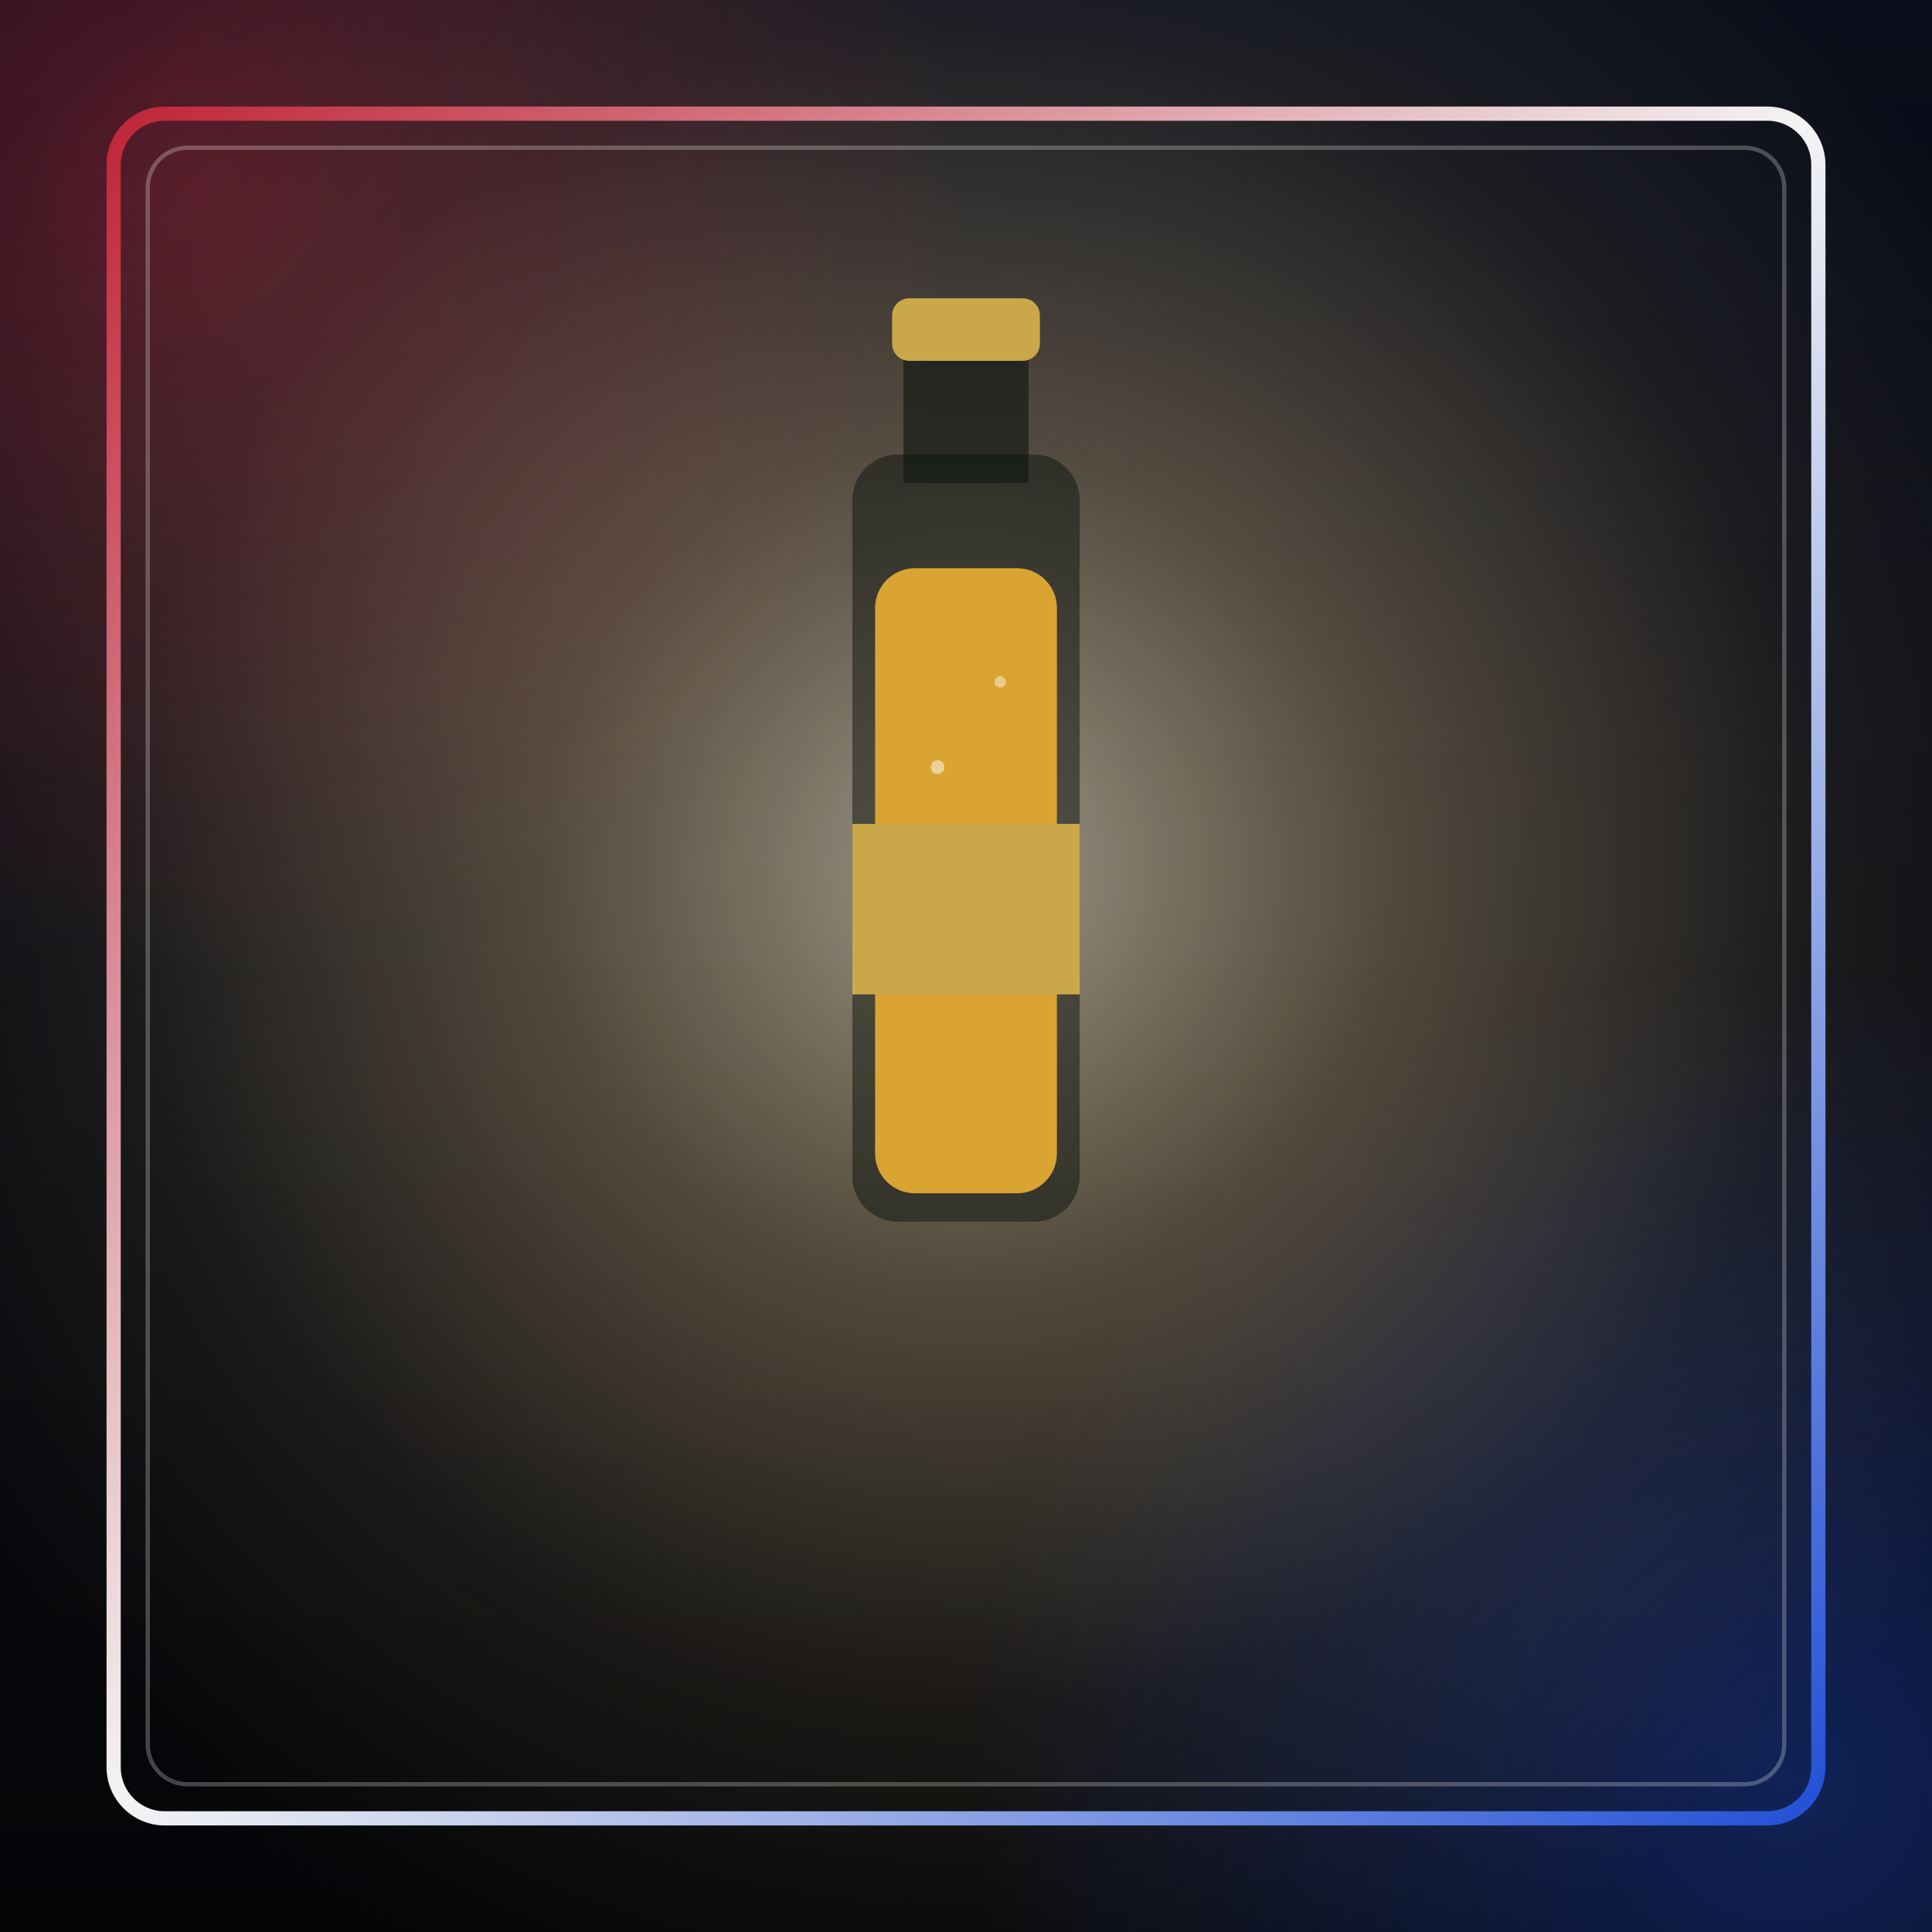
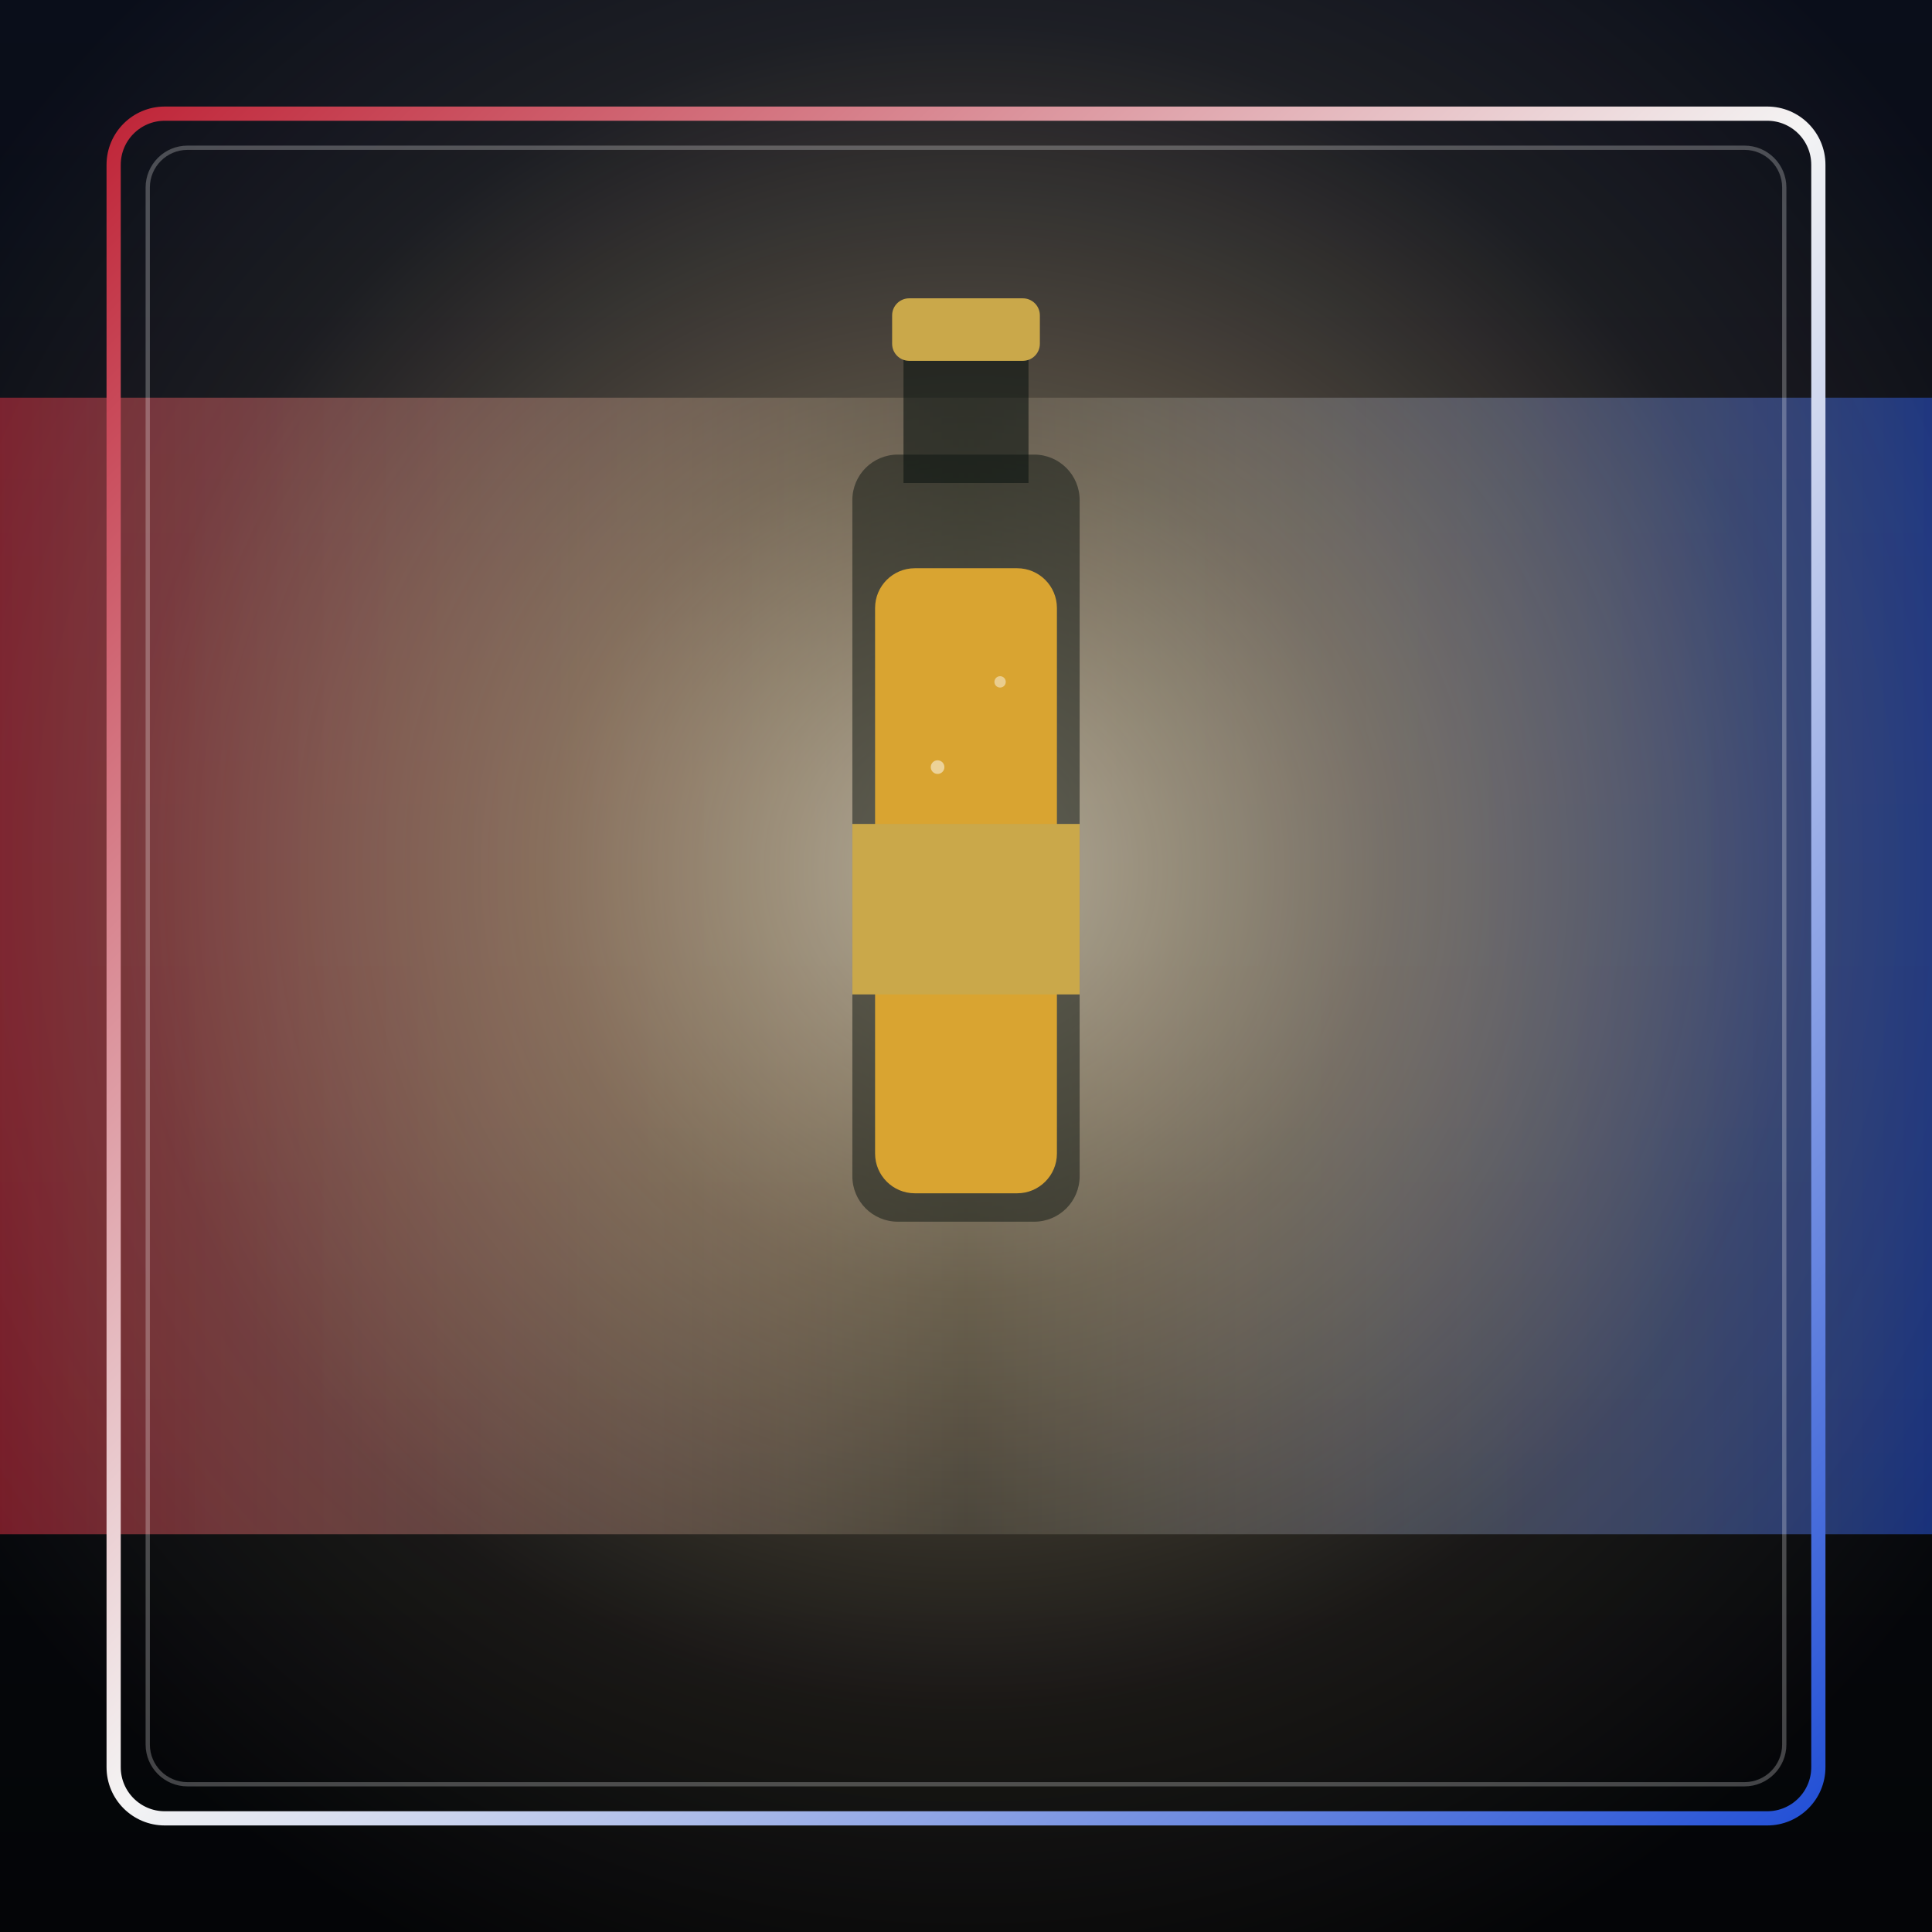
<svg xmlns="http://www.w3.org/2000/svg" width="100%" height="100%" viewBox="0 0 680 680" role="img">
  <defs>
    <linearGradient id="bgGrad" x1="0" y1="0" x2="0" y2="1">
      <stop offset="0" stop-color="#0a0e1a" />
      <stop offset="1" stop-color="#040507" />
    </linearGradient>
-     <radialGradient id="glowRed" cx="0.1" cy="0.1" r="0.4">
-       <stop offset="0" stop-color="#c0273a" stop-opacity="0.4" />
-       <stop offset="1" stop-color="#c0273a" stop-opacity="0" />
-     </radialGradient>
-     <radialGradient id="glowBlue" cx="0.92" cy="0.92" r="0.42">
-       <stop offset="0" stop-color="#2451d6" stop-opacity="0.38" />
-       <stop offset="1" stop-color="#2451d6" stop-opacity="0" />
-     </radialGradient>
+     <linearGradient id="patrioticBand" x1="0" y1="0" x2="1" y2="0">
+       <stop offset="0" stop-color="#c0273a" stop-opacity="0.6" />
+       <stop offset="0.5" stop-color="#fff4d6" stop-opacity="0.12" />
+       <stop offset="1" stop-color="#2451d6" stop-opacity="0.55" />
+     </linearGradient>
    <linearGradient id="frameGrad" x1="0" y1="0" x2="1" y2="1">
      <stop offset="0" stop-color="#c0273a" />
      <stop offset="0.5" stop-color="#f4f4f4" />
      <stop offset="1" stop-color="#2451d6" />
    </linearGradient>
    <radialGradient id="spot" cx="0.5" cy="0.45" r="0.62">
-       <stop offset="0" stop-color="#fff4d6" stop-opacity="0.6" />
-       <stop offset="0.35" stop-color="#ffdfa3" stop-opacity="0.3" />
+       <stop offset="0" stop-color="#fff4d6" stop-opacity="0.65" />
+       <stop offset="0.35" stop-color="#ffdfa3" stop-opacity="0.32" />
      <stop offset="0.7" stop-color="#ffdfa3" stop-opacity="0.08" />
      <stop offset="1" stop-color="#ffdfa3" stop-opacity="0" />
    </radialGradient>
  </defs>
  <rect x="0" y="0" width="680" height="680" fill="url(#bgGrad)" />
-   <rect x="0" y="0" width="680" height="680" fill="url(#glowRed)" />
-   <rect x="0" y="0" width="680" height="680" fill="url(#glowBlue)" />
+   <rect x="0" y="140" width="680" height="400" fill="url(#patrioticBand)" />
  <rect x="0" y="0" width="680" height="680" fill="url(#spot)" />
  <rect x="300" y="160" width="80" height="270" rx="16" fill="#0c1410" opacity="0.5" />
  <rect x="308" y="200" width="64" height="220" rx="14" fill="#d9a431" />
  <rect x="318" y="120" width="44" height="50" fill="#0c1410" opacity="0.6" />
  <rect x="314" y="105" width="52" height="22" rx="6" fill="#caa84a" />
  <rect x="300" y="290" width="80" height="60" fill="#caa84a" />
  <circle cx="330" cy="270" r="2.4" fill="#fff" opacity="0.5" />
  <circle cx="352" cy="240" r="2" fill="#fff" opacity="0.45" />
  <rect x="40" y="40" width="600" height="600" rx="18" fill="none" stroke="url(#frameGrad)" stroke-width="5" />
  <rect x="52" y="52" width="576" height="576" rx="14" fill="none" stroke="#ffffff" stroke-opacity="0.25" stroke-width="1.5" />
</svg>
